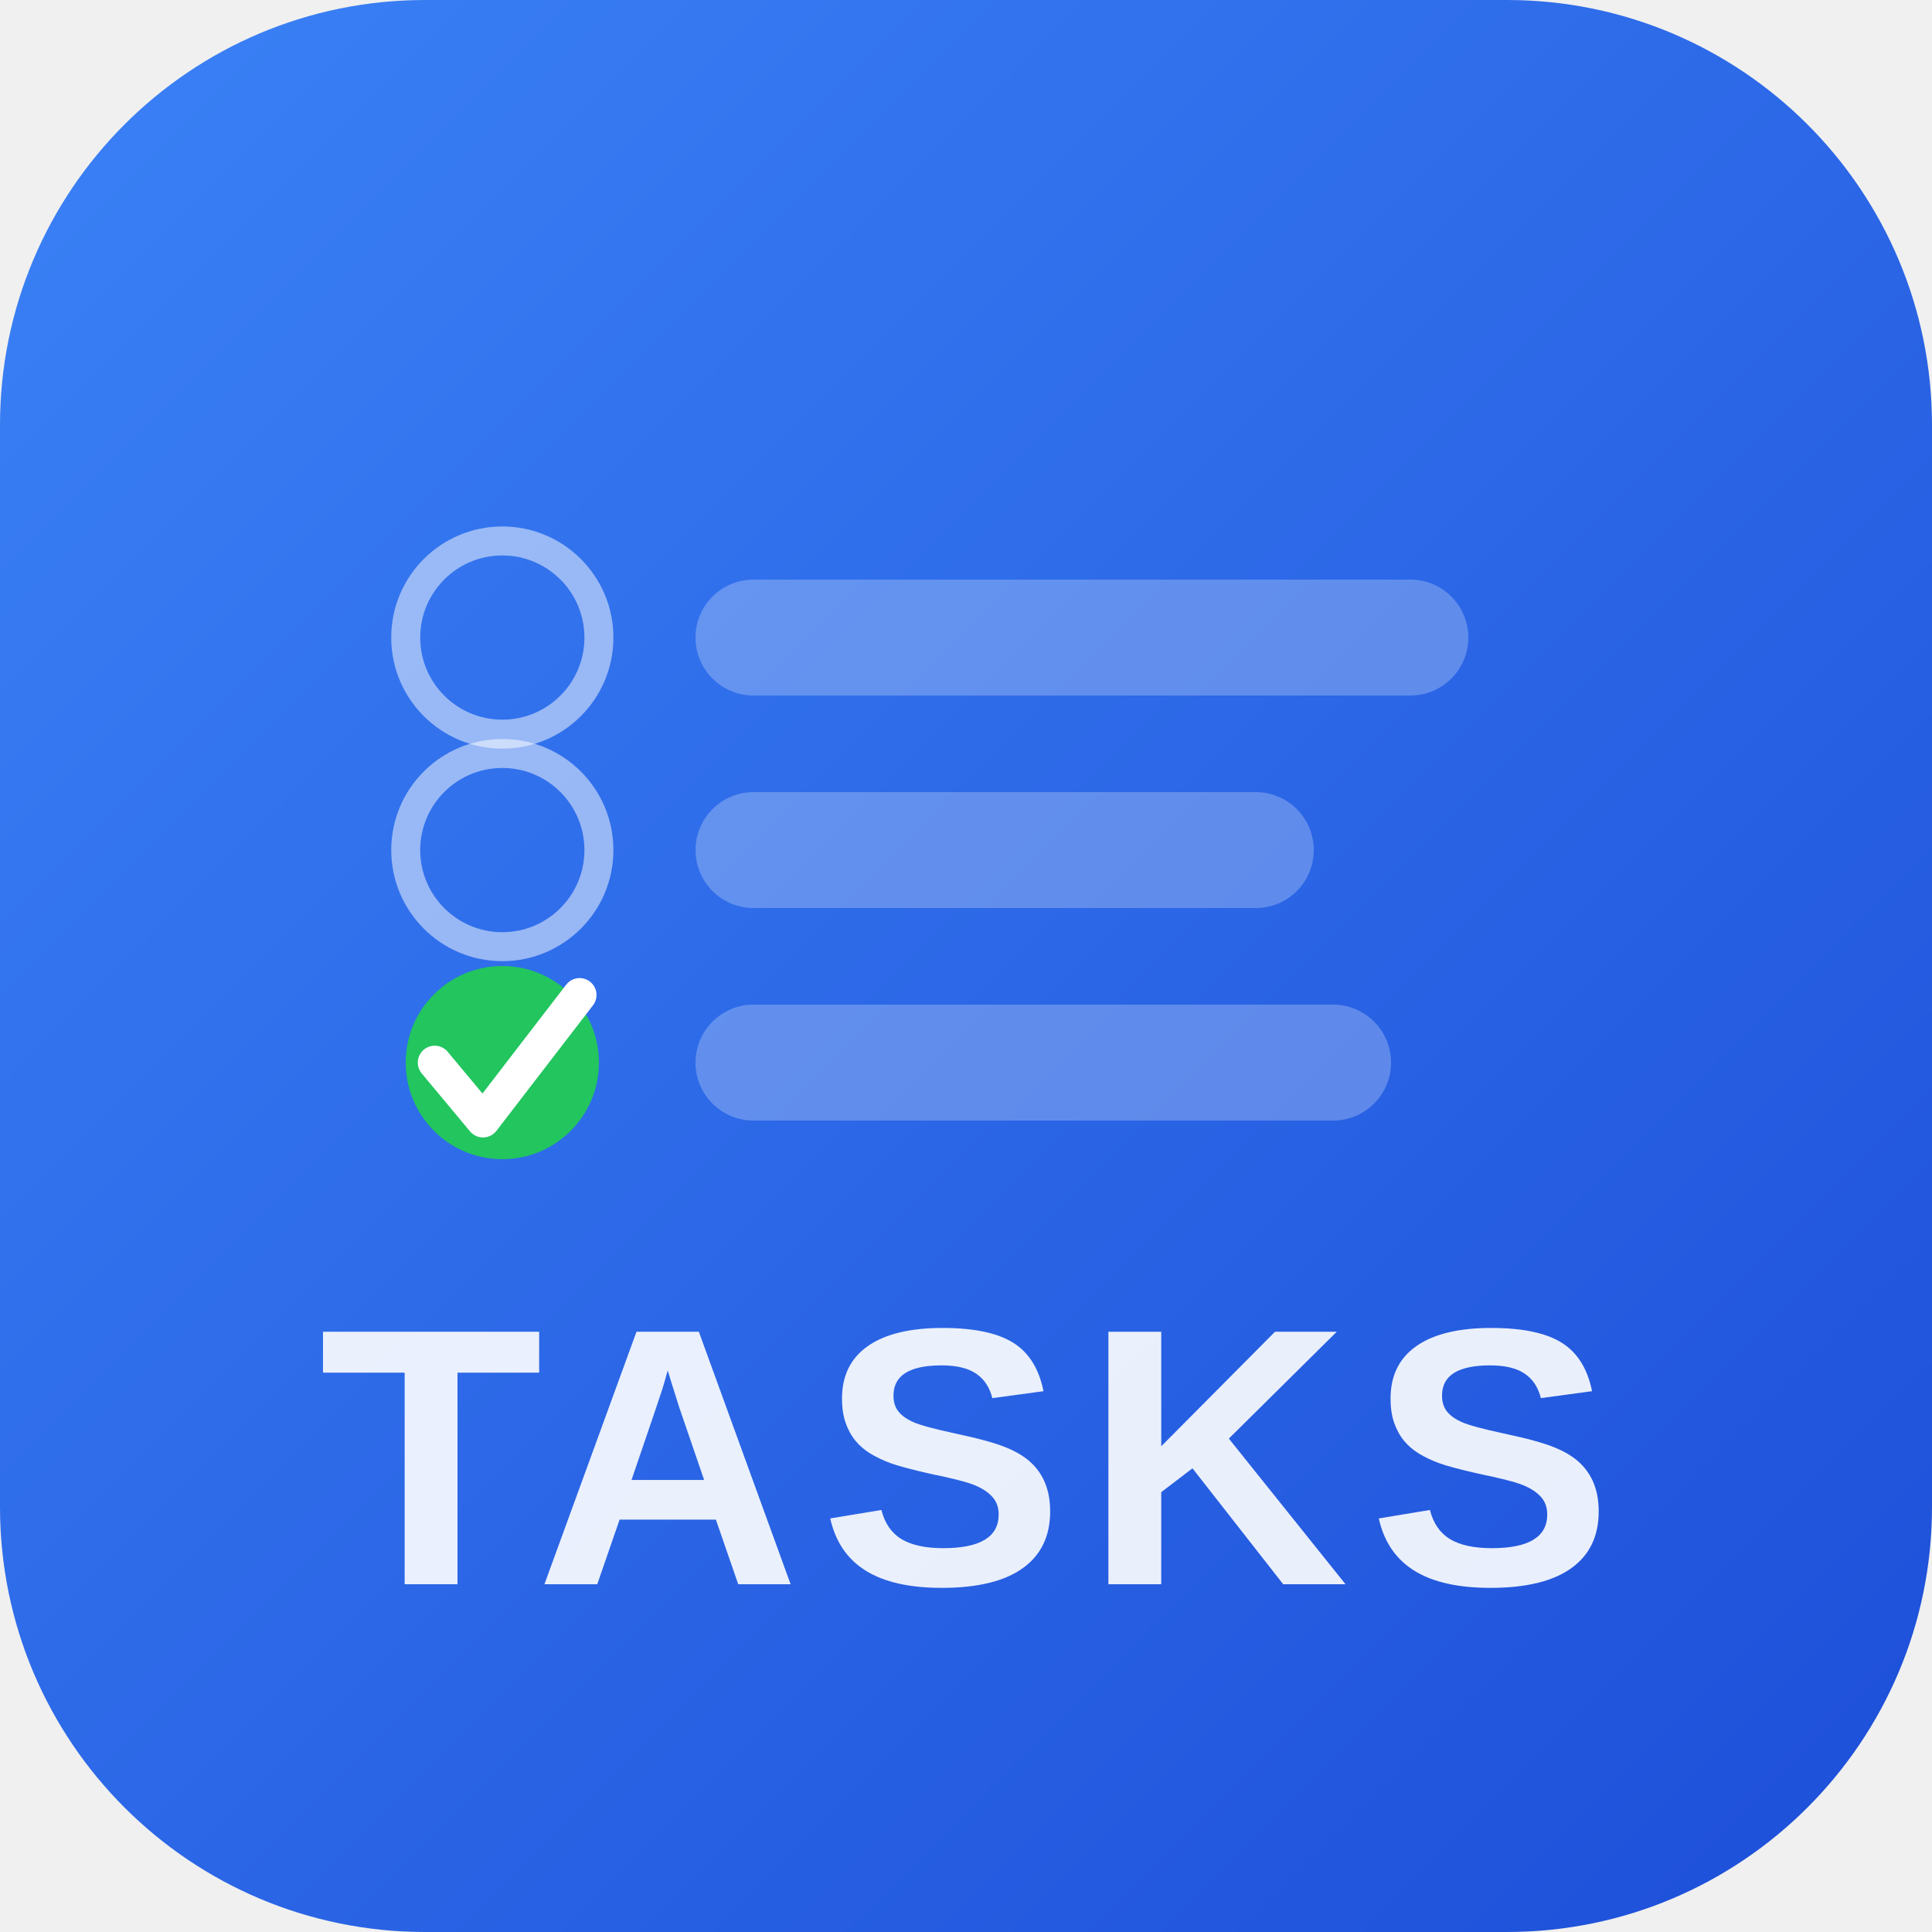
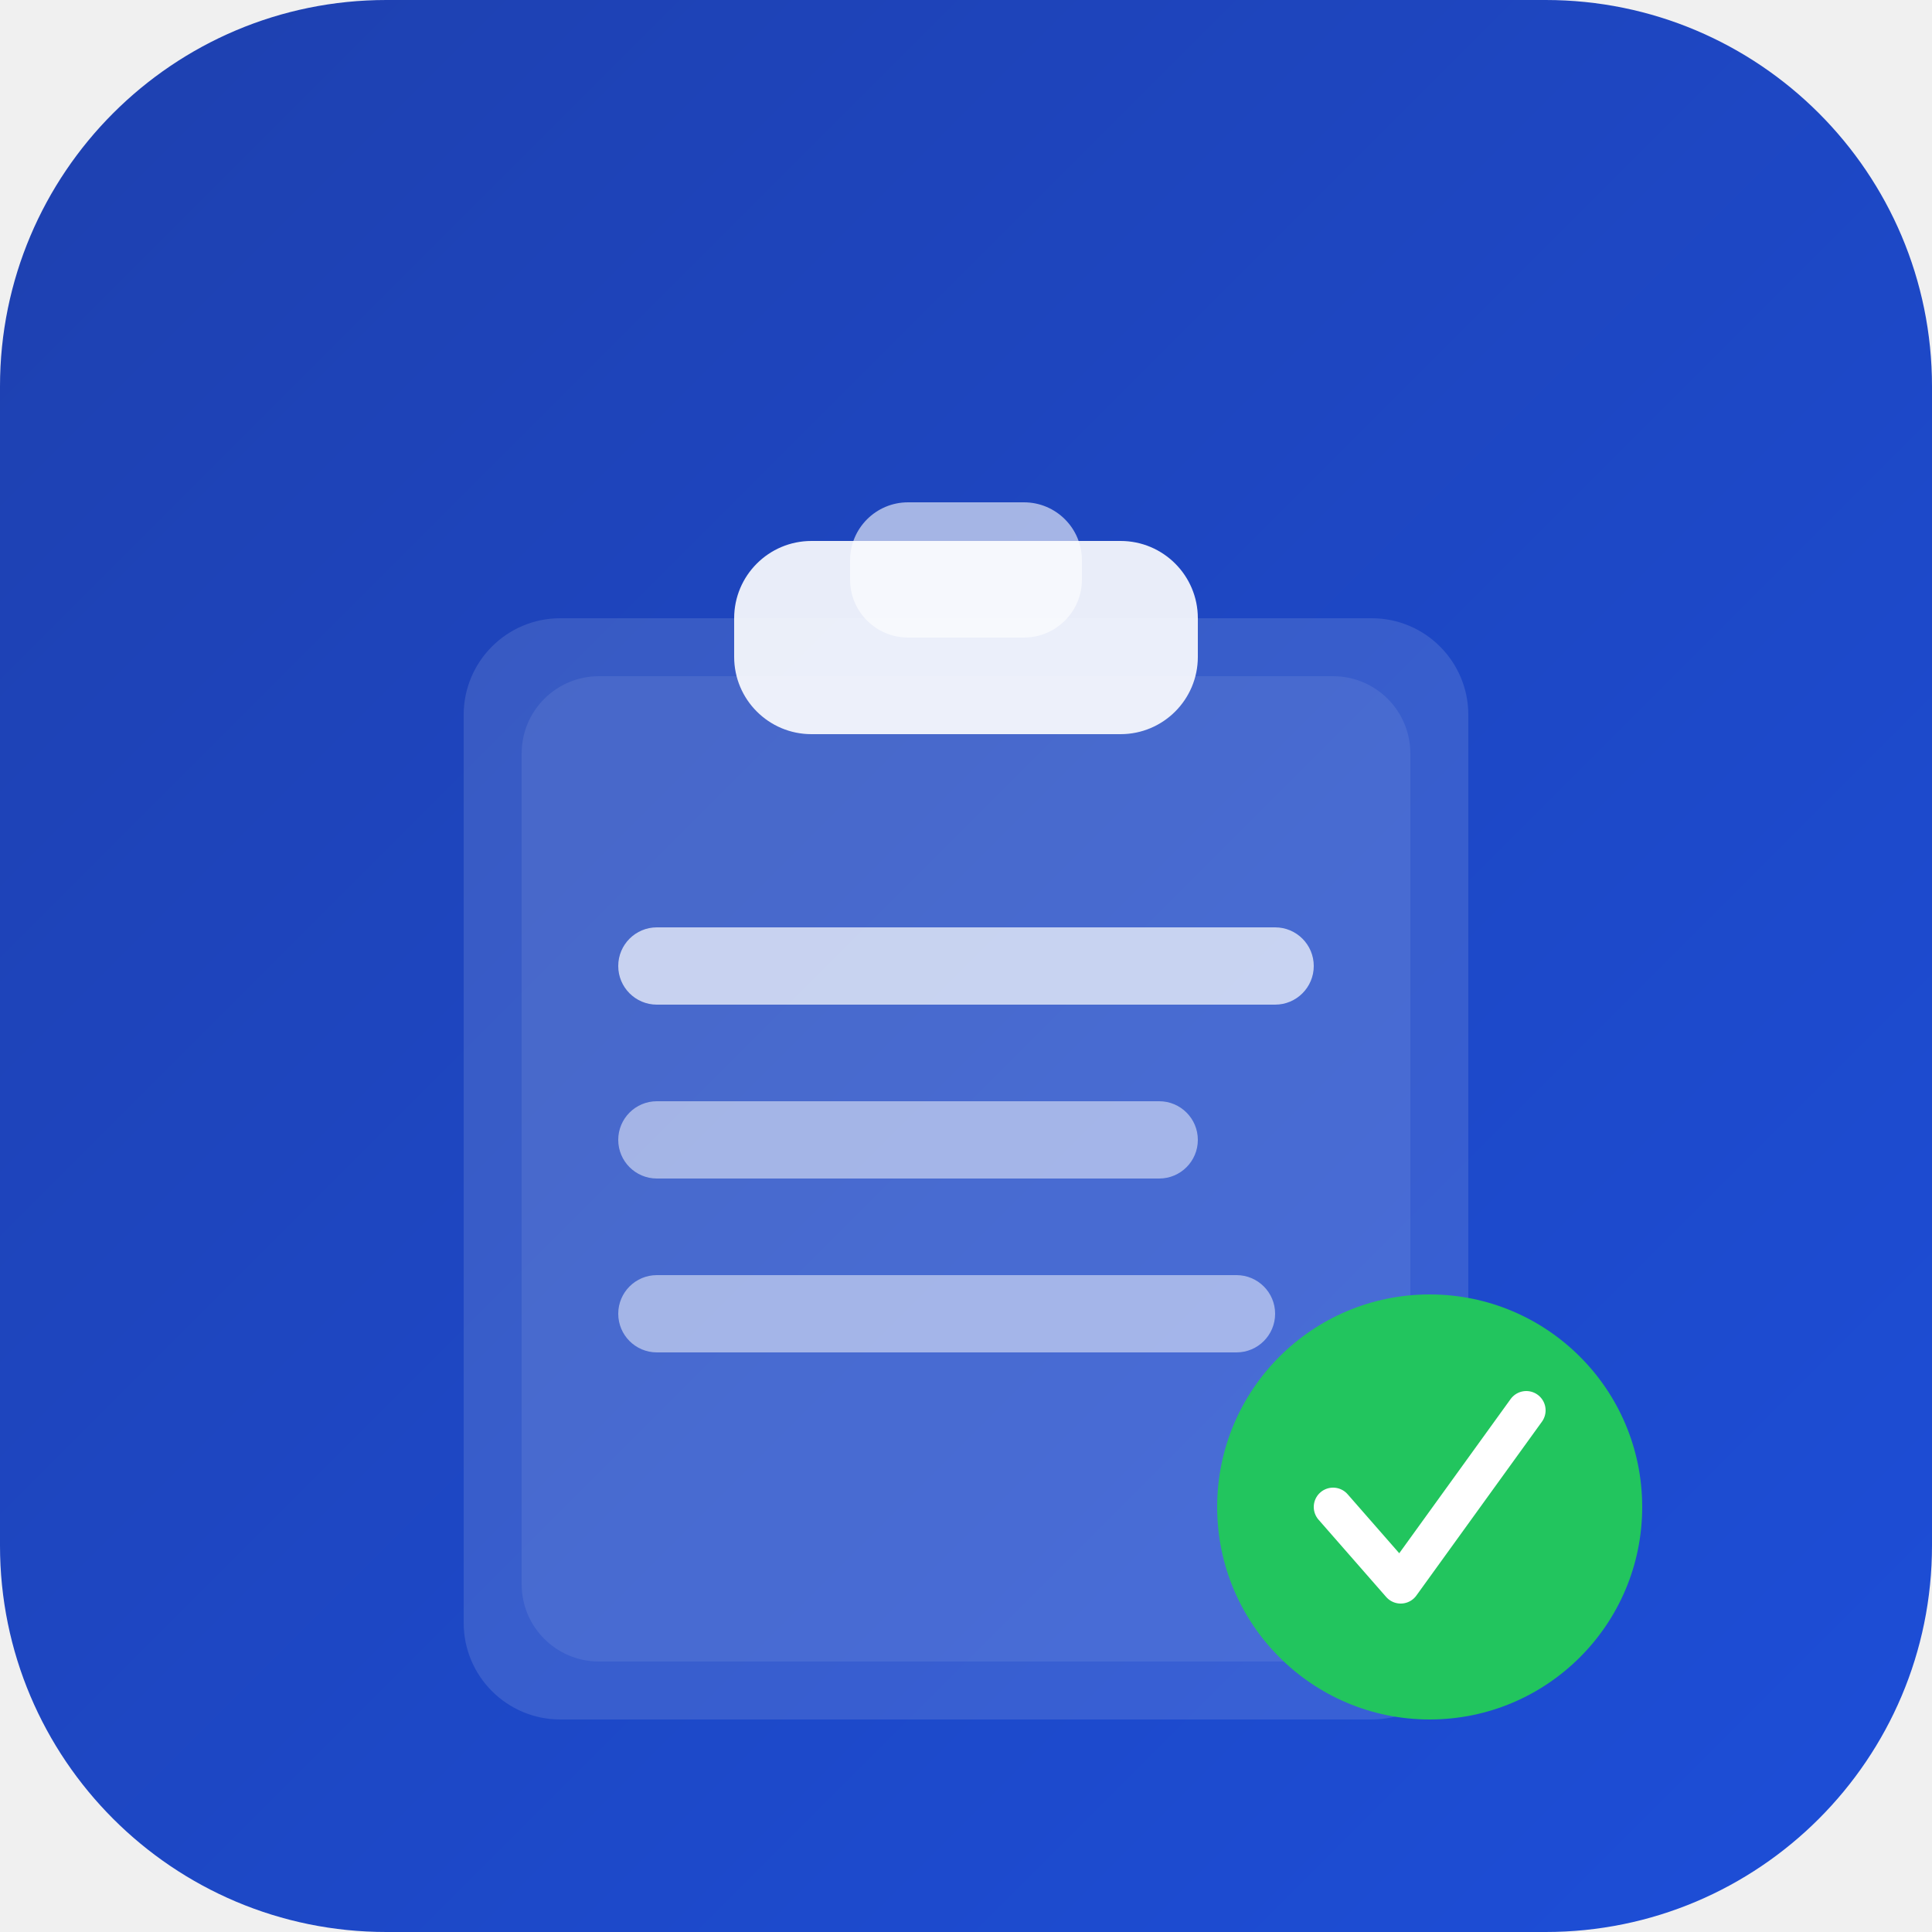
<svg xmlns="http://www.w3.org/2000/svg" viewBox="0 0 200 200">
  <defs>
-     <linearGradient id="twGrad" x1="0%" y1="0%" x2="100%" y2="100%">
-       <stop offset="0%" style="stop-color:#3b82f6" />
-       <stop offset="100%" style="stop-color:#1d4ed8" />
+     <linearGradient id="g" x1="0%" y1="0%" x2="100%" y2="100%">
+       <stop offset="0%" stop-color="#1e40af" />
+       <stop offset="100%" stop-color="#1d4ed8" />
    </linearGradient>
  </defs>
-   <rect width="200" height="200" rx="44" fill="url(#twGrad)" />
-   <rect x="72" y="60" width="80" height="12" rx="6" fill="white" opacity="0.25" />
-   <rect x="72" y="82" width="64" height="12" rx="6" fill="white" opacity="0.25" />
-   <rect x="72" y="104" width="72" height="12" rx="6" fill="white" opacity="0.25" />
-   <circle cx="52" cy="66" r="10" fill="none" stroke="white" stroke-width="3" opacity="0.5" />
-   <circle cx="52" cy="88" r="10" fill="none" stroke="white" stroke-width="3" opacity="0.5" />
-   <circle cx="52" cy="110" r="10" fill="#22c55e" />
-   <polyline points="45,110 50,116 60,103" stroke="white" stroke-width="3.5" stroke-linecap="round" stroke-linejoin="round" fill="none" />
-   <text x="100" y="164" font-family="Arial Black, Arial" font-weight="900" font-size="38" fill="white" text-anchor="middle" letter-spacing="2" opacity="0.9">TASKS</text>
+   <rect width="200" height="200" rx="40" fill="url(#g)" />
+   <rect x="48" y="64" width="104" height="114" rx="10" fill="white" opacity="0.12" />
+   <rect x="54" y="70" width="92" height="102" rx="8" fill="white" opacity="0.08" />
+   <rect x="76" y="56" width="48" height="20" rx="8" fill="white" opacity="0.9" />
+   <rect x="88" y="52" width="24" height="14" rx="6" fill="white" opacity="0.6" />
+   <rect x="64" y="96" width="72" height="8" rx="4" fill="white" opacity="0.7" />
+   <rect x="64" y="114" width="60" height="8" rx="4" fill="white" opacity="0.5" />
+   <rect x="64" y="132" width="68" height="8" rx="4" fill="white" opacity="0.5" />
+   <circle cx="148" cy="156" r="22" fill="#22c55e" />
+   <polyline points="138,156 145,164 158,146" stroke="white" stroke-width="4" stroke-linecap="round" stroke-linejoin="round" fill="none" />
</svg>
